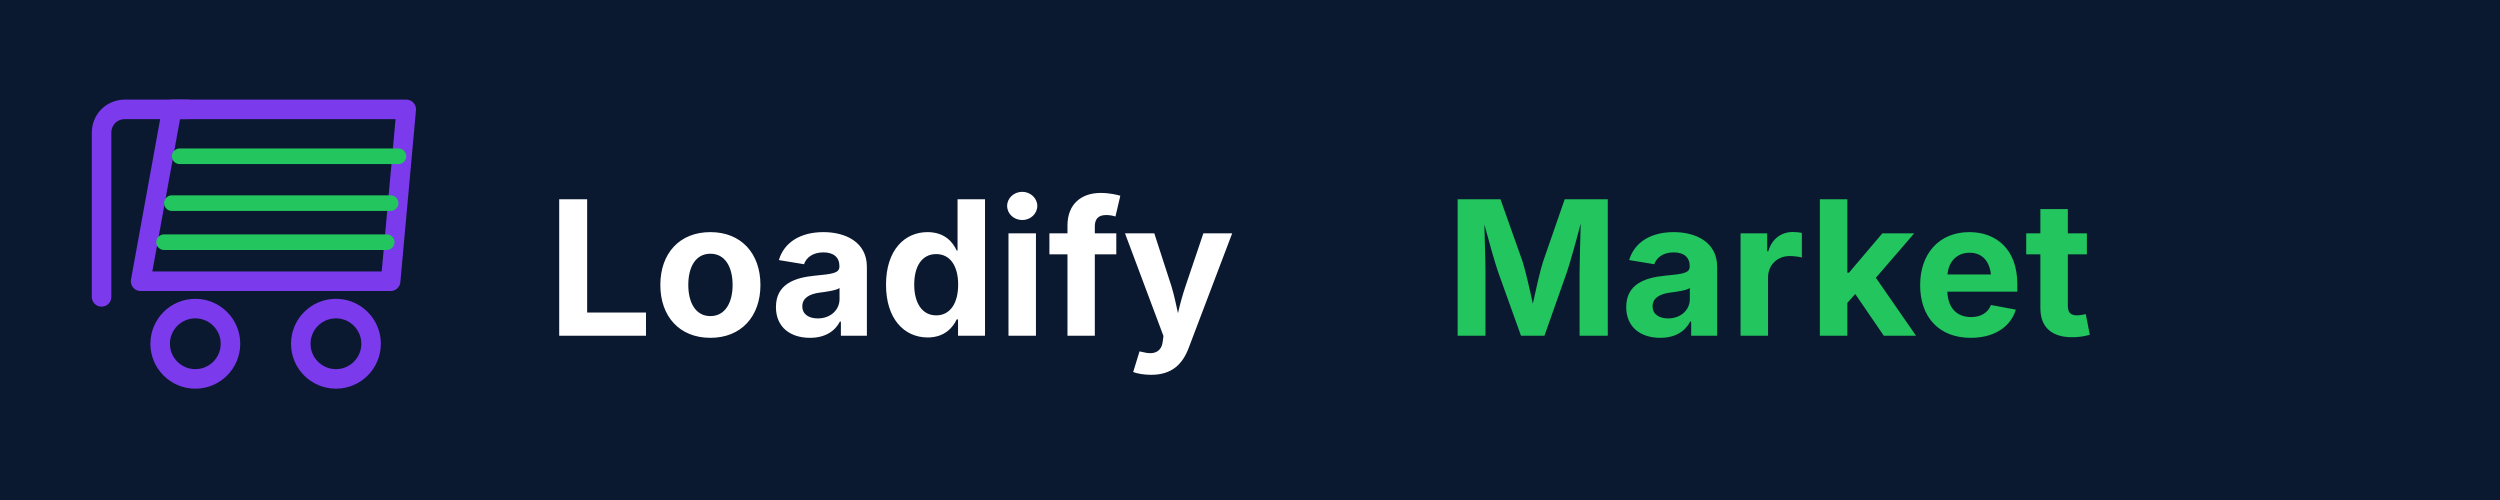
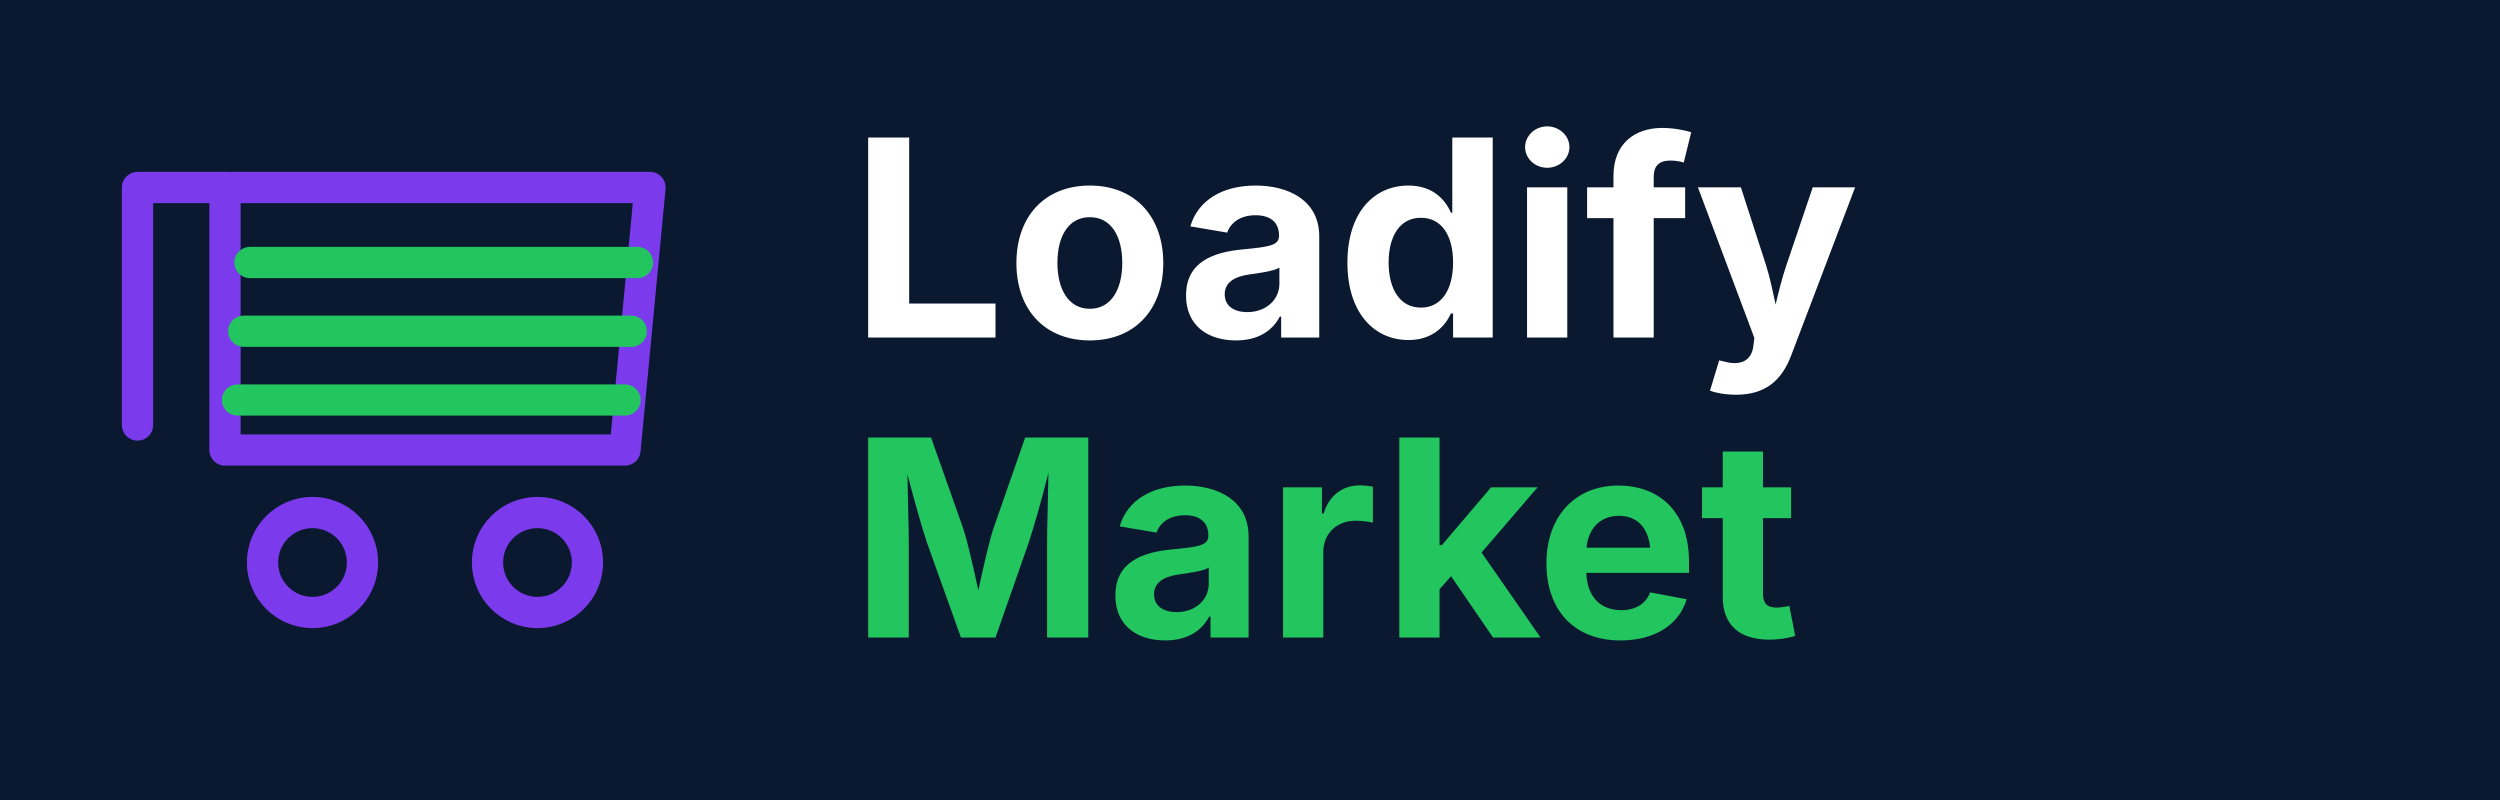
- <svg xmlns="http://www.w3.org/2000/svg" width="320" height="64" viewBox="0 0 320 64" role="img" aria-label="Loadify Market" fill="none">
-   <rect width="320" height="64" fill="#0A1930" />
+ <svg xmlns="http://www.w3.org/2000/svg" width="200" height="64" viewBox="0 0 200 64" role="img" aria-label="Loadify Market" fill="none">
+   <rect width="200" height="64" fill="#0A1930" />
  <g transform="translate(8,8)">
-     <path d="M 5,30 L 5,9 C 5,7.3 6.3,6 8,6 L 16,6" stroke="#7C3AED" stroke-width="2.5" stroke-linecap="round" stroke-linejoin="round" />
-     <path d="M 14,6 L 44,6 L 42,28 L 10,28 Z" stroke="#7C3AED" stroke-width="2.5" stroke-linejoin="round" stroke-linecap="round" />
-     <line x1="15" y1="12" x2="43" y2="12" stroke="#22C55E" stroke-width="2" stroke-linecap="round" />
-     <line x1="14" y1="18" x2="42" y2="18" stroke="#22C55E" stroke-width="2" stroke-linecap="round" />
-     <line x1="13" y1="23" x2="41.5" y2="23" stroke="#22C55E" stroke-width="2" stroke-linecap="round" />
-     <circle cx="17" cy="36" r="4.5" stroke="#7C3AED" stroke-width="2.5" />
-     <circle cx="35" cy="36" r="4.5" stroke="#7C3AED" stroke-width="2.5" />
+     <path d="M 3,26 L 3,7 L 10,7" stroke="#7C3AED" stroke-width="2.5" stroke-linecap="round" stroke-linejoin="round" />
+     <path d="M 10,7 L 44,7 L 42,28 L 10,28 Z" stroke="#7C3AED" stroke-width="2.5" stroke-linejoin="round" />
+     <line x1="12" y1="13" x2="43" y2="13" stroke="#22C55E" stroke-width="2.5" stroke-linecap="round" />
+     <line x1="11.5" y1="18.5" x2="42.5" y2="18.5" stroke="#22C55E" stroke-width="2.5" stroke-linecap="round" />
+     <line x1="11" y1="24" x2="42" y2="24" stroke="#22C55E" stroke-width="2.5" stroke-linecap="round" />
+     <circle cx="17" cy="37" r="4" stroke="#7C3AED" stroke-width="2.5" />
+     <circle cx="35" cy="37" r="4" stroke="#7C3AED" stroke-width="2.5" />
  </g>
-   <text x="70" y="34" font-family="Inter, system-ui, -apple-system, sans-serif" font-size="24" font-weight="700" fill="#FFFFFF" dominant-baseline="middle">Loadify</text>
-   <text x="185" y="34" font-family="Inter, system-ui, -apple-system, sans-serif" font-size="24" font-weight="700" fill="#22C55E" dominant-baseline="middle">Market</text>
+   <text x="68" y="27" font-family="Inter, system-ui, -apple-system, sans-serif" font-size="22" font-weight="700" fill="#FFFFFF">Loadify</text>
+   <text x="68" y="51" font-family="Inter, system-ui, -apple-system, sans-serif" font-size="22" font-weight="700" fill="#22C55E">Market</text>
</svg>
